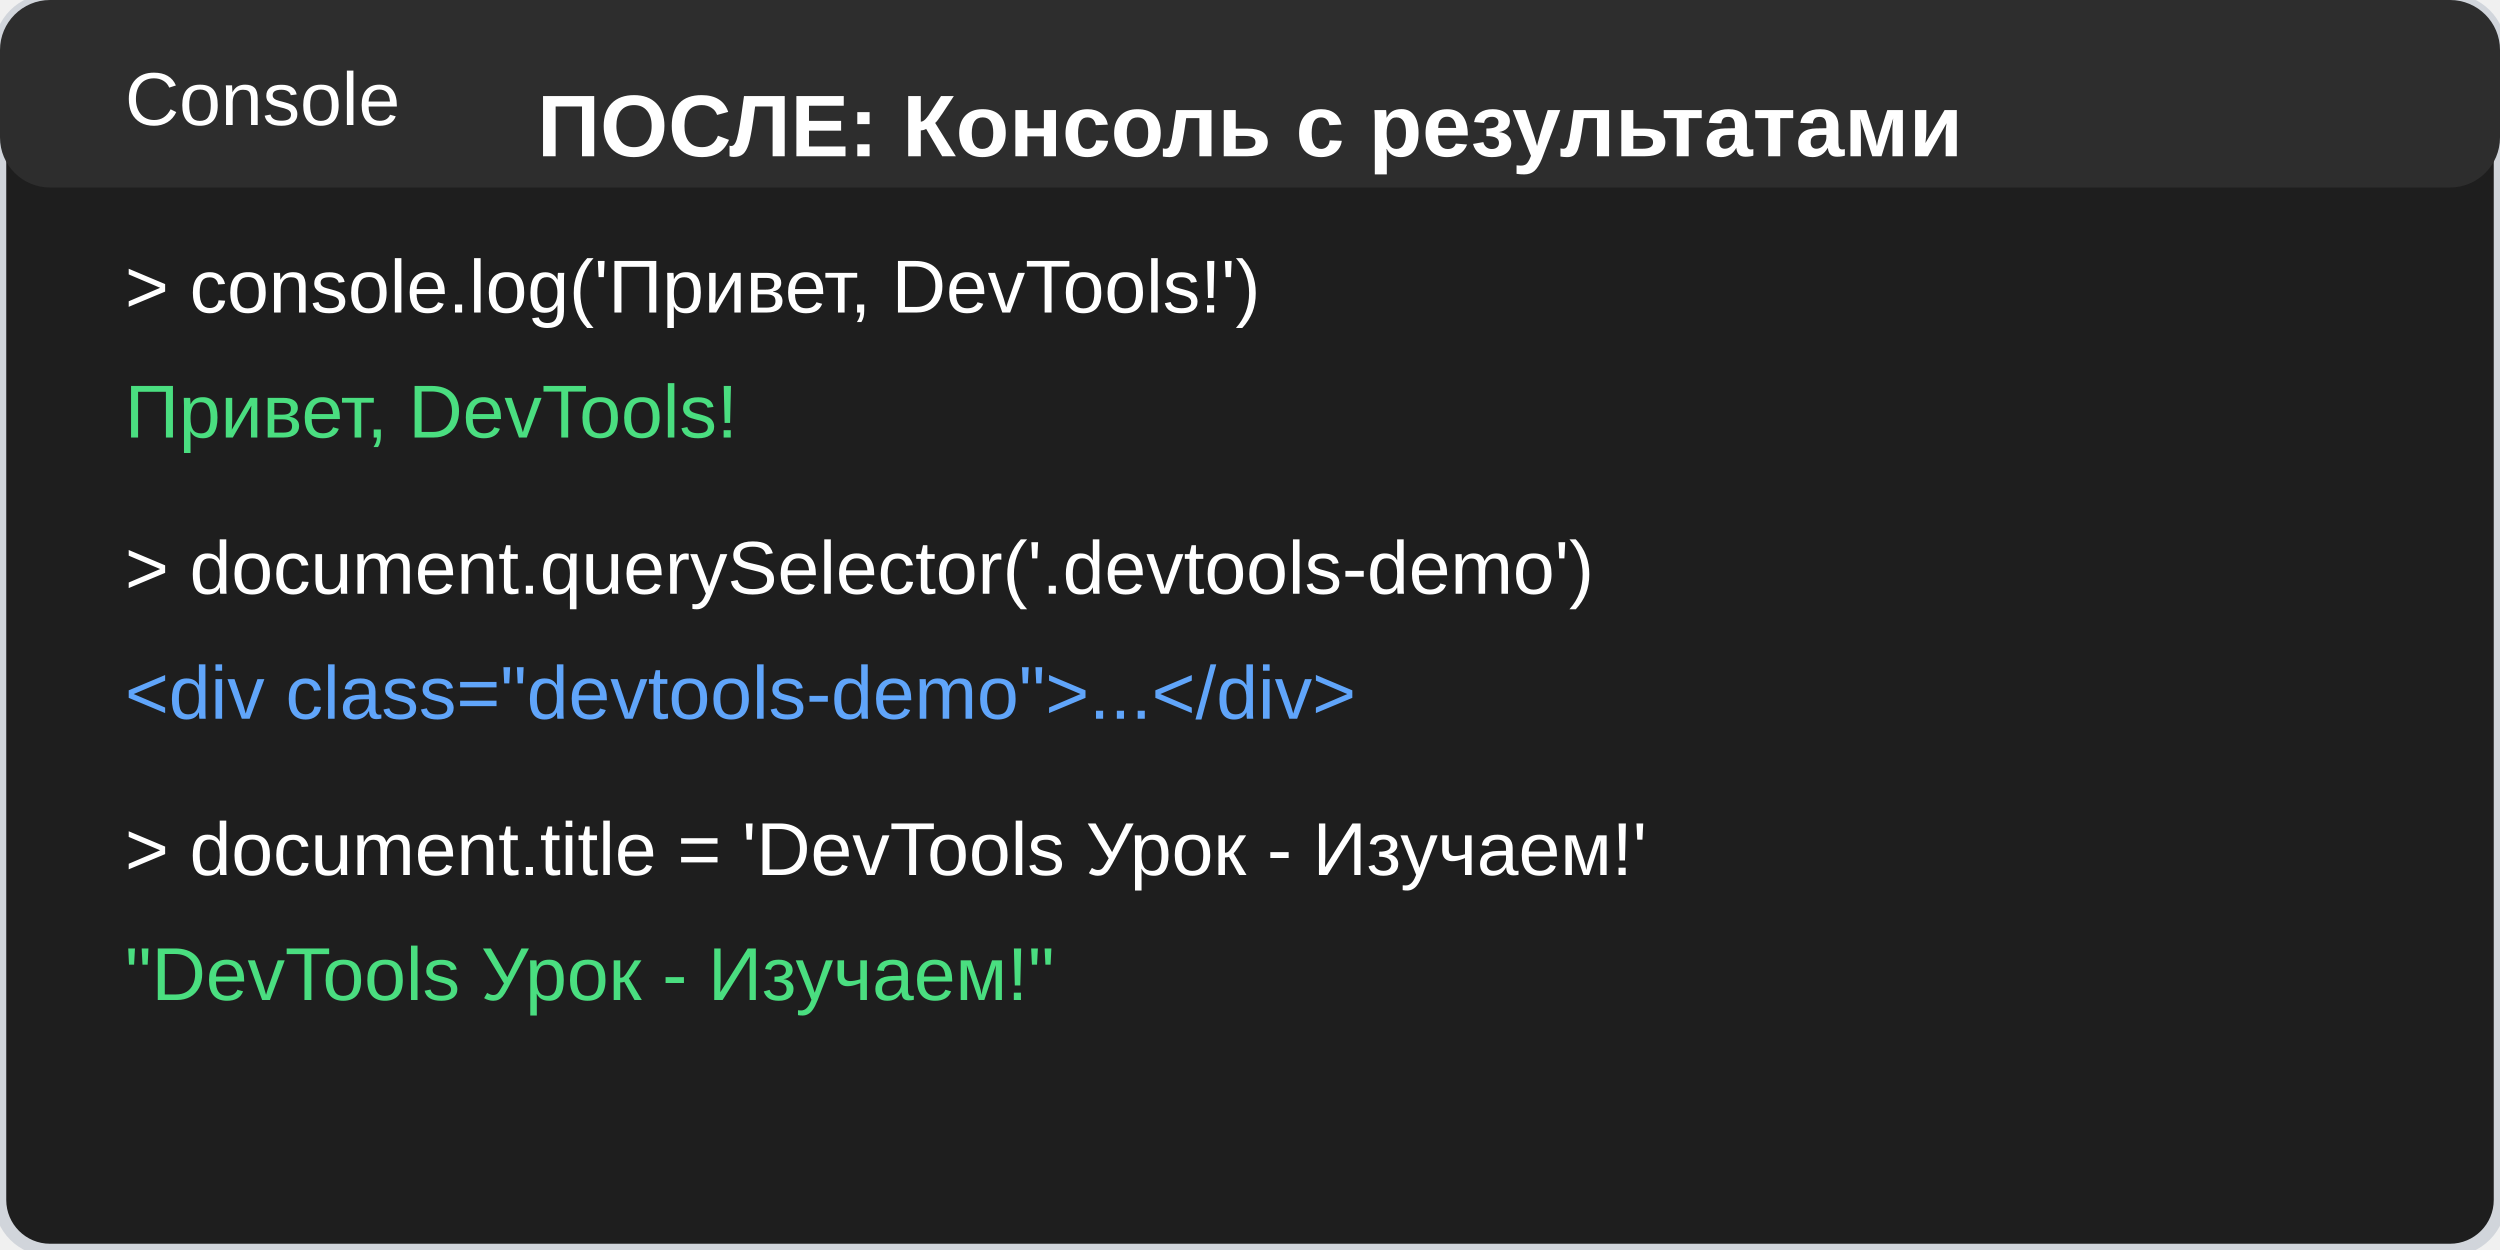
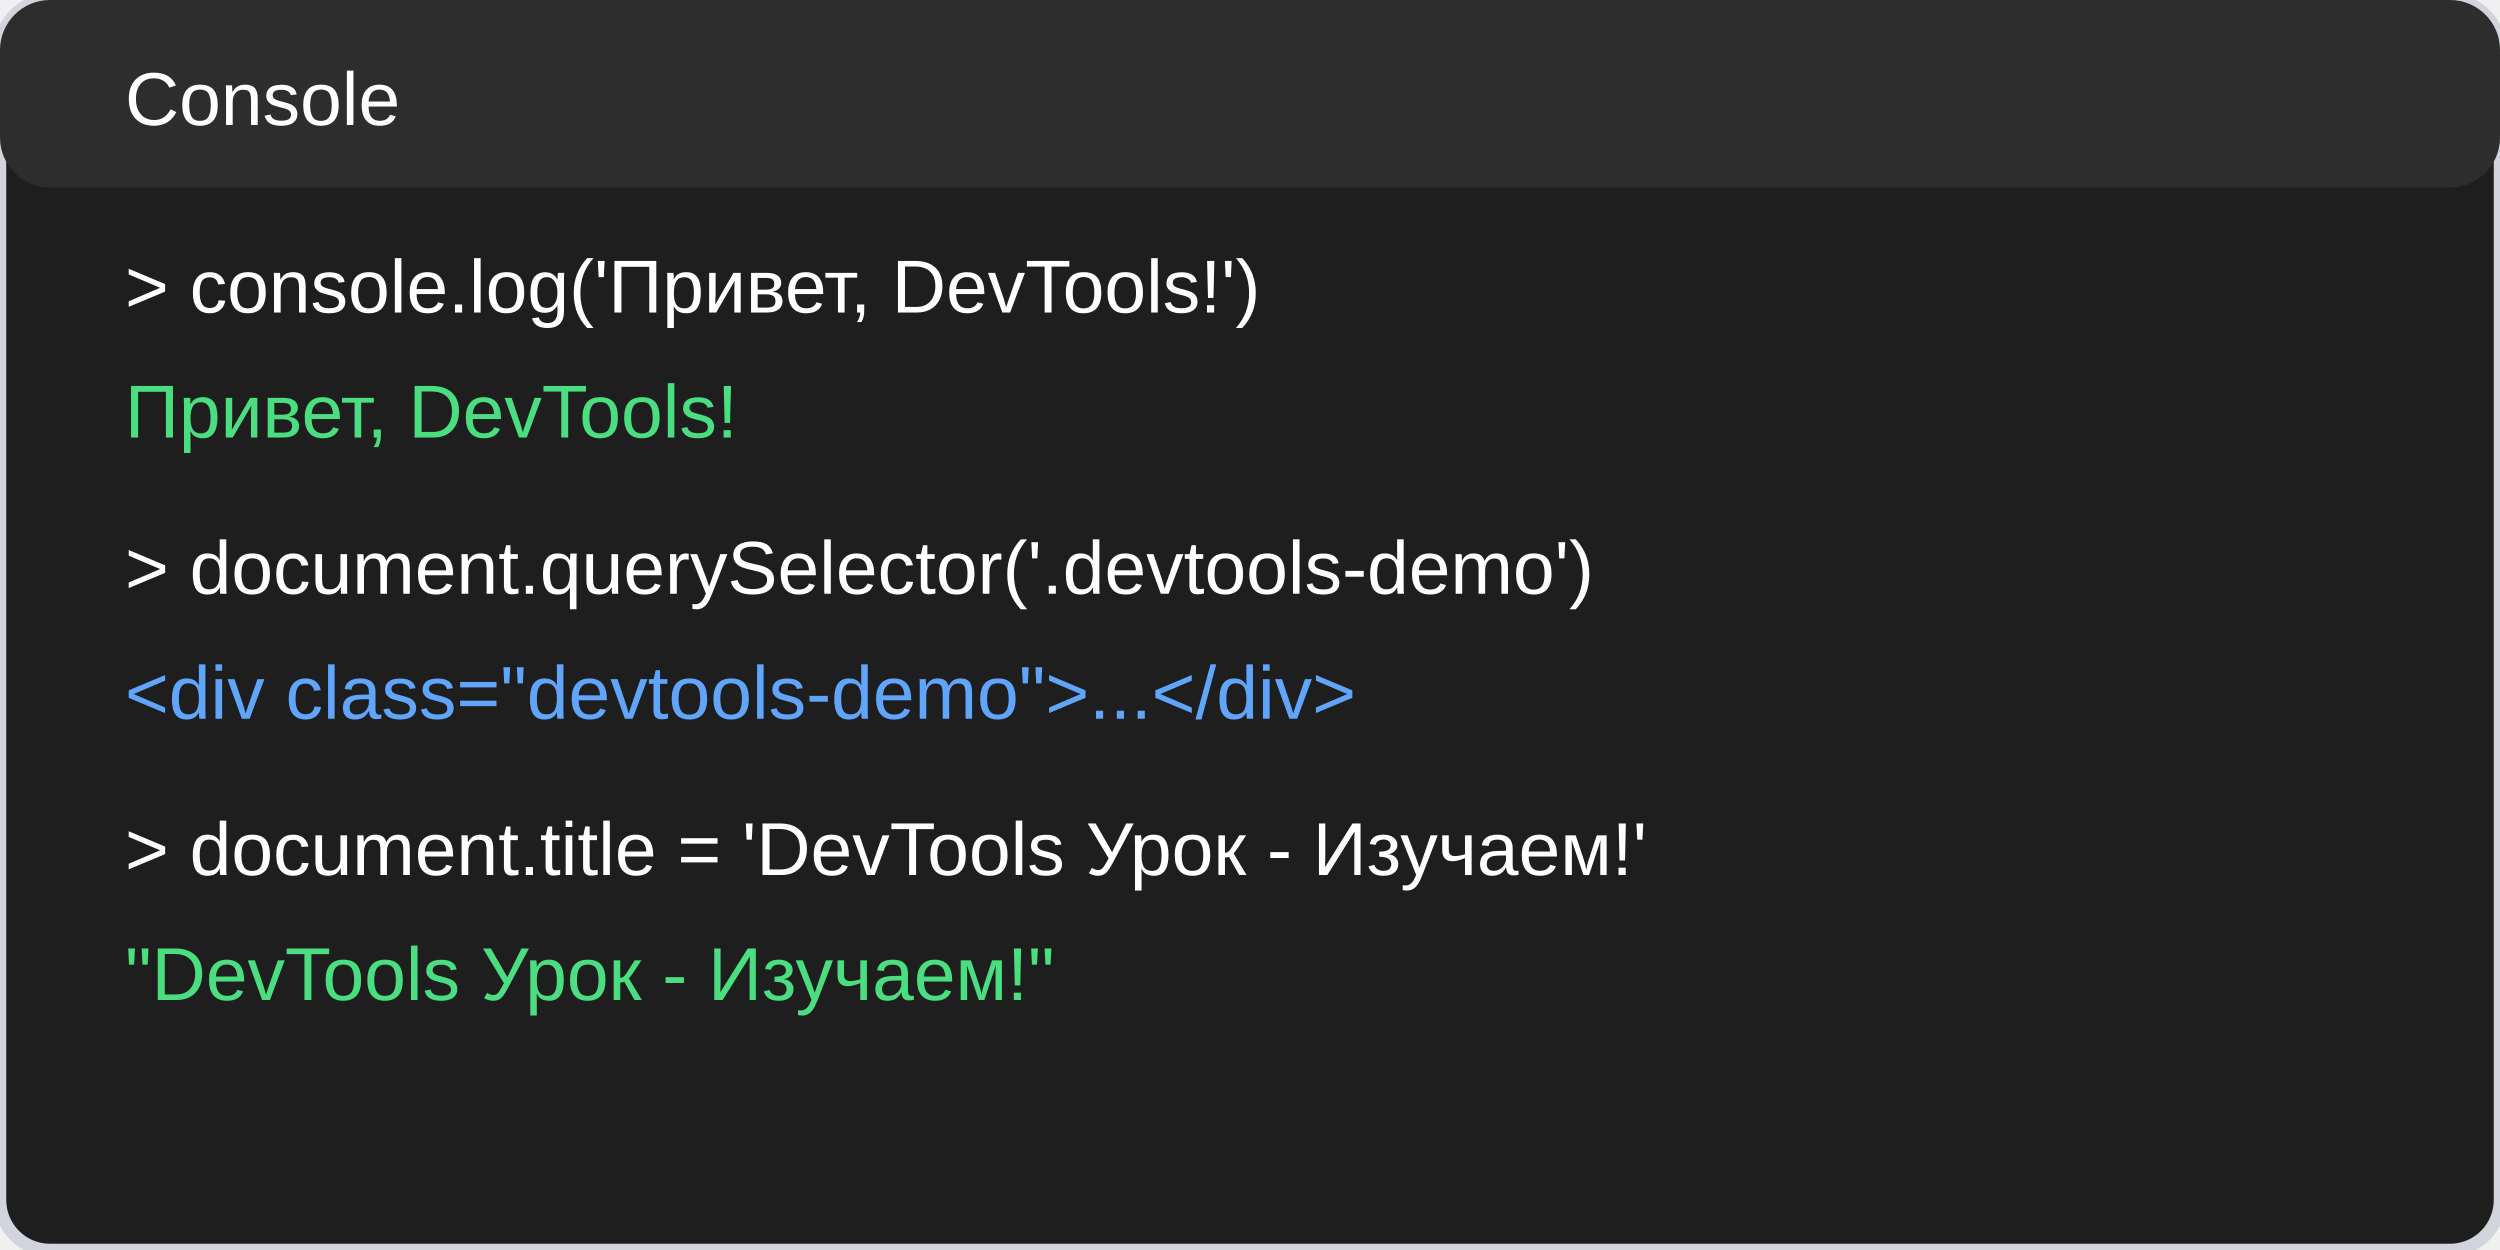
<svg xmlns="http://www.w3.org/2000/svg" width="400" height="200">
  <rect width="400" height="200" fill="#1e1e1e" stroke="#d1d5db" stroke-width="2" rx="8" />
  <rect x="0" y="0" width="400" height="30" fill="#2d2d2d" rx="8" />
  <text x="20" y="20" fill="#ffffff" font-family="Arial, sans-serif" font-size="12">Console</text>
  <text x="20" y="50" fill="#ffffff" font-family="Arial, sans-serif" font-size="12">&gt; console.log('Привет, DevTools!')</text>
  <text x="20" y="70" fill="#4ade80" font-family="Arial, sans-serif" font-size="12">Привет, DevTools!</text>
  <text x="20" y="95" fill="#ffffff" font-family="Arial, sans-serif" font-size="12">&gt; document.querySelector('.devtools-demo')</text>
  <text x="20" y="115" fill="#60a5fa" font-family="Arial, sans-serif" font-size="12">&lt;div class="devtools-demo"&gt;...&lt;/div&gt;</text>
  <text x="20" y="140" fill="#ffffff" font-family="Arial, sans-serif" font-size="12">&gt; document.title = 'DevTools Урок - Изучаем!'</text>
  <text x="20" y="160" fill="#4ade80" font-family="Arial, sans-serif" font-size="12">"DevTools Урок - Изучаем!"</text>
-   <text x="200" y="25" text-anchor="middle" fill="#ffffff" font-family="Arial, sans-serif" font-size="14" font-weight="bold">
-     ПОСЛЕ: Консоль с результатами
-   </text>
</svg>
